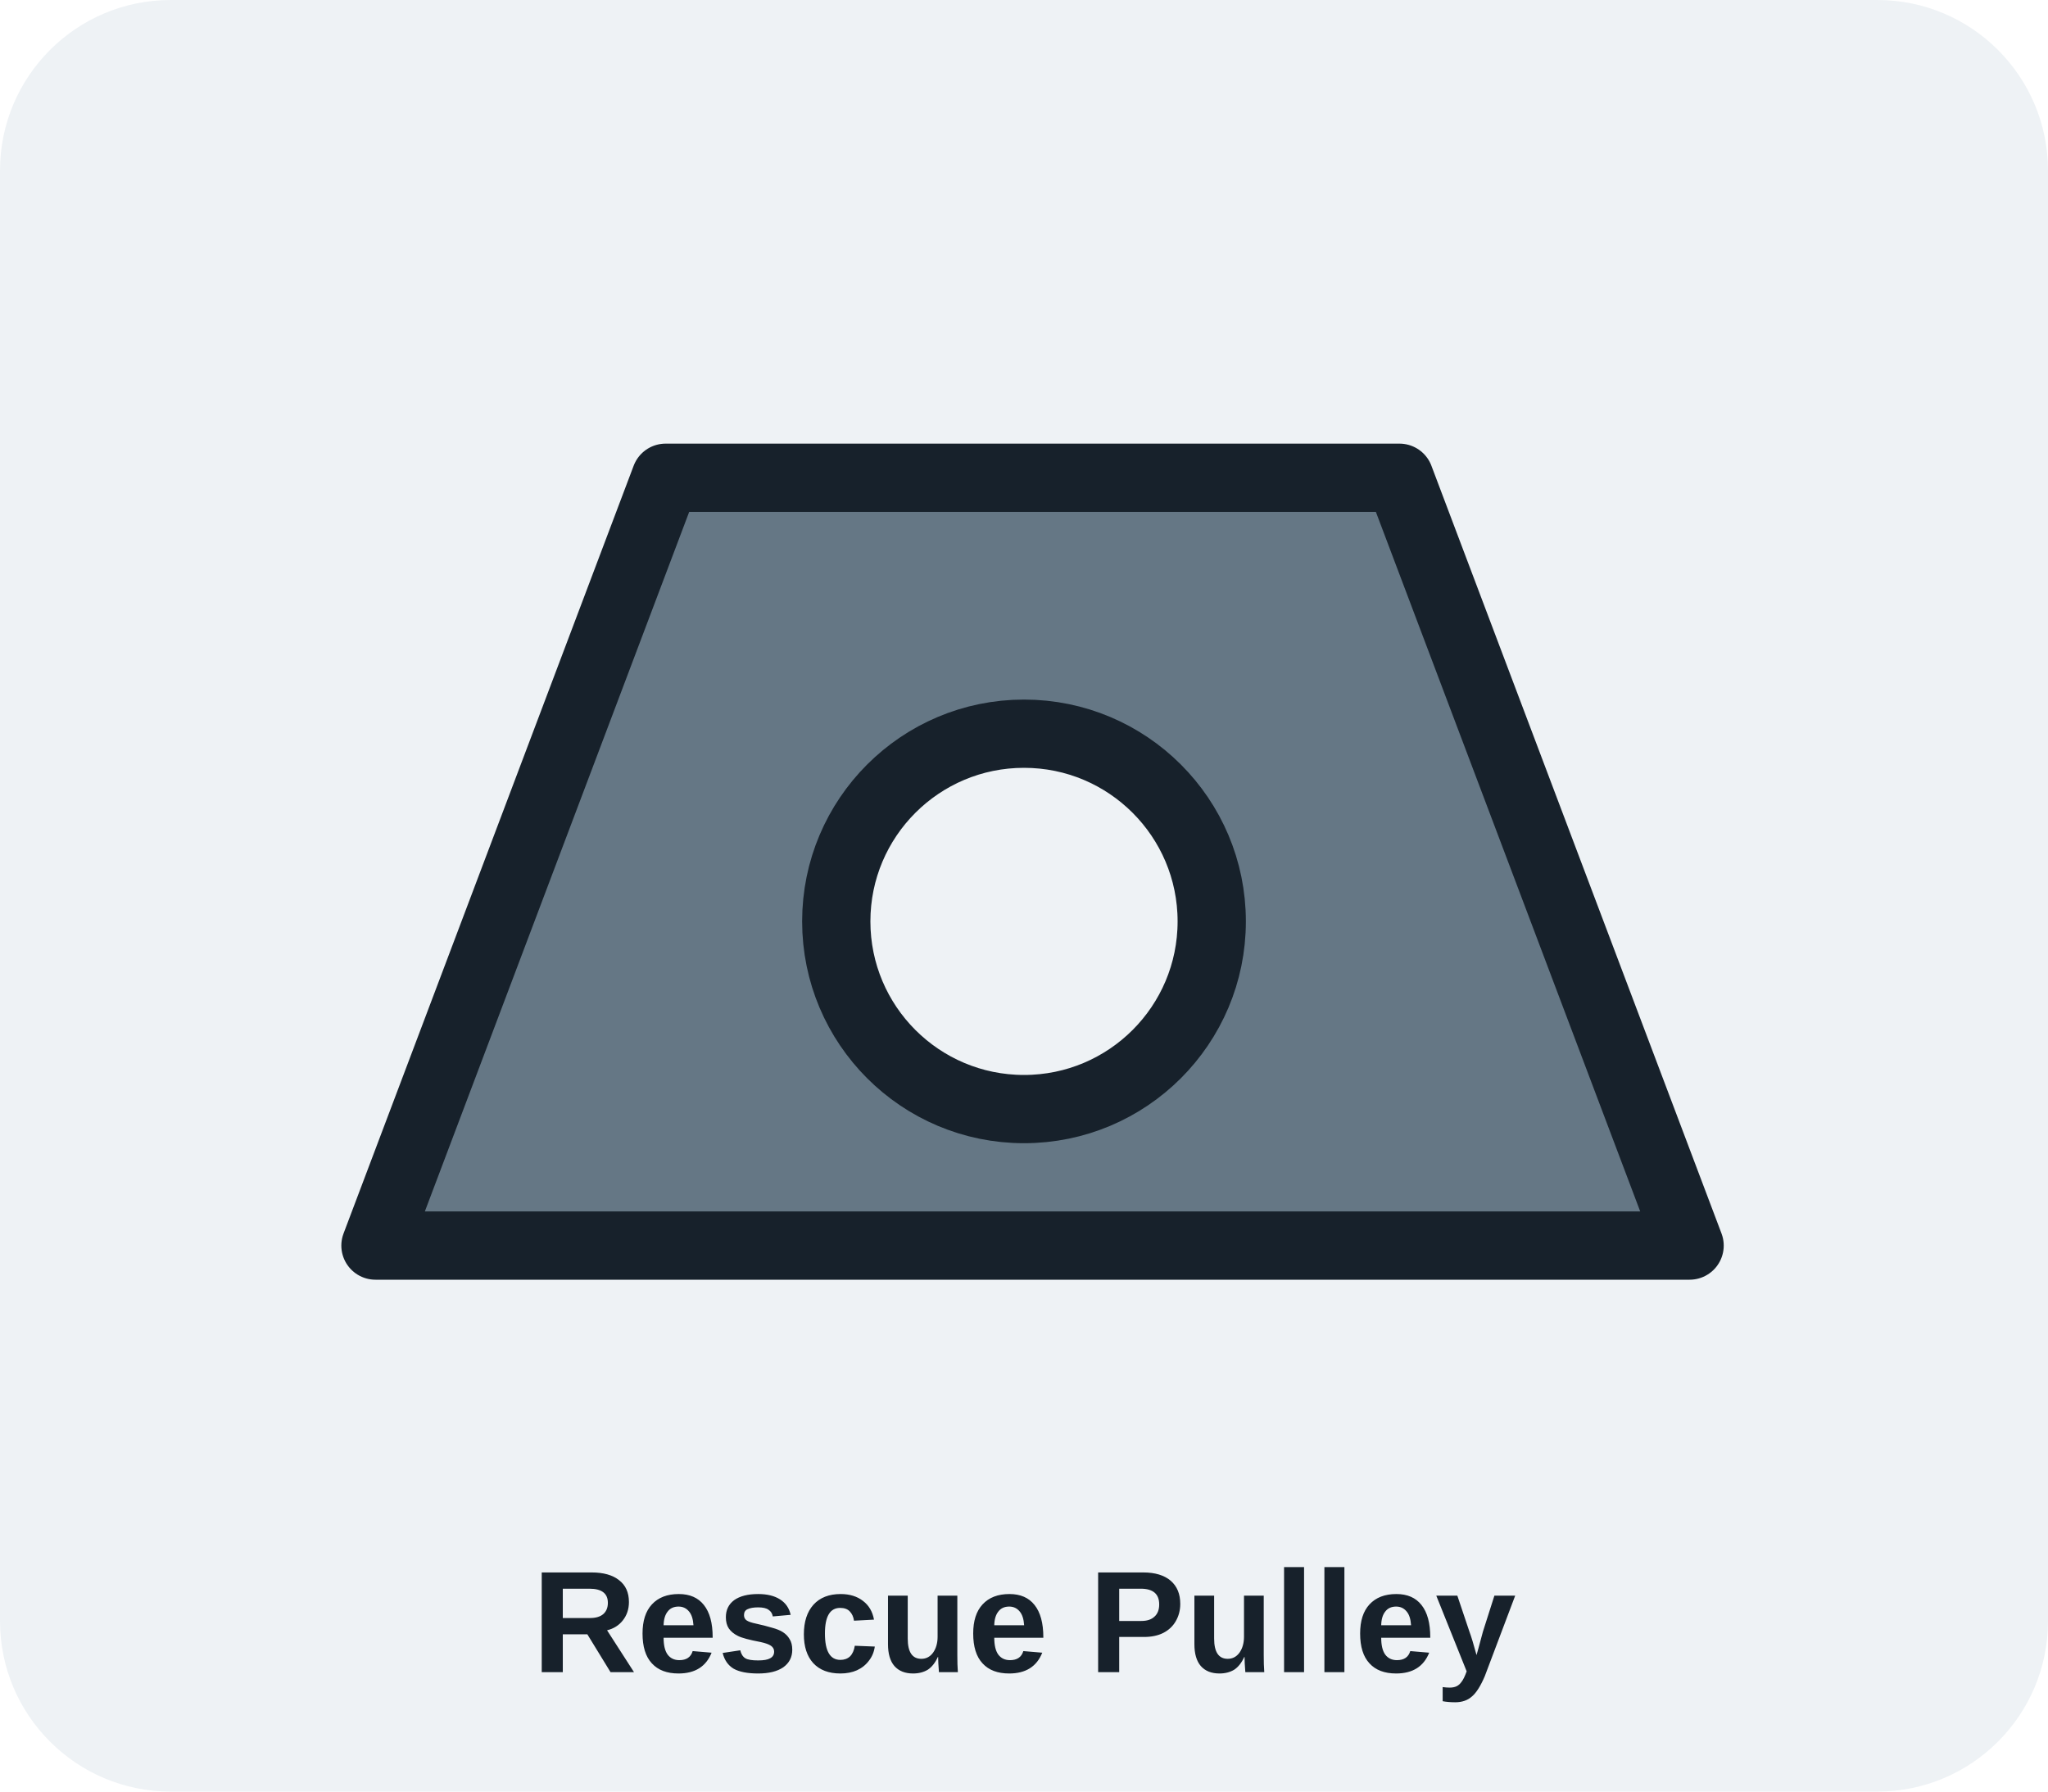
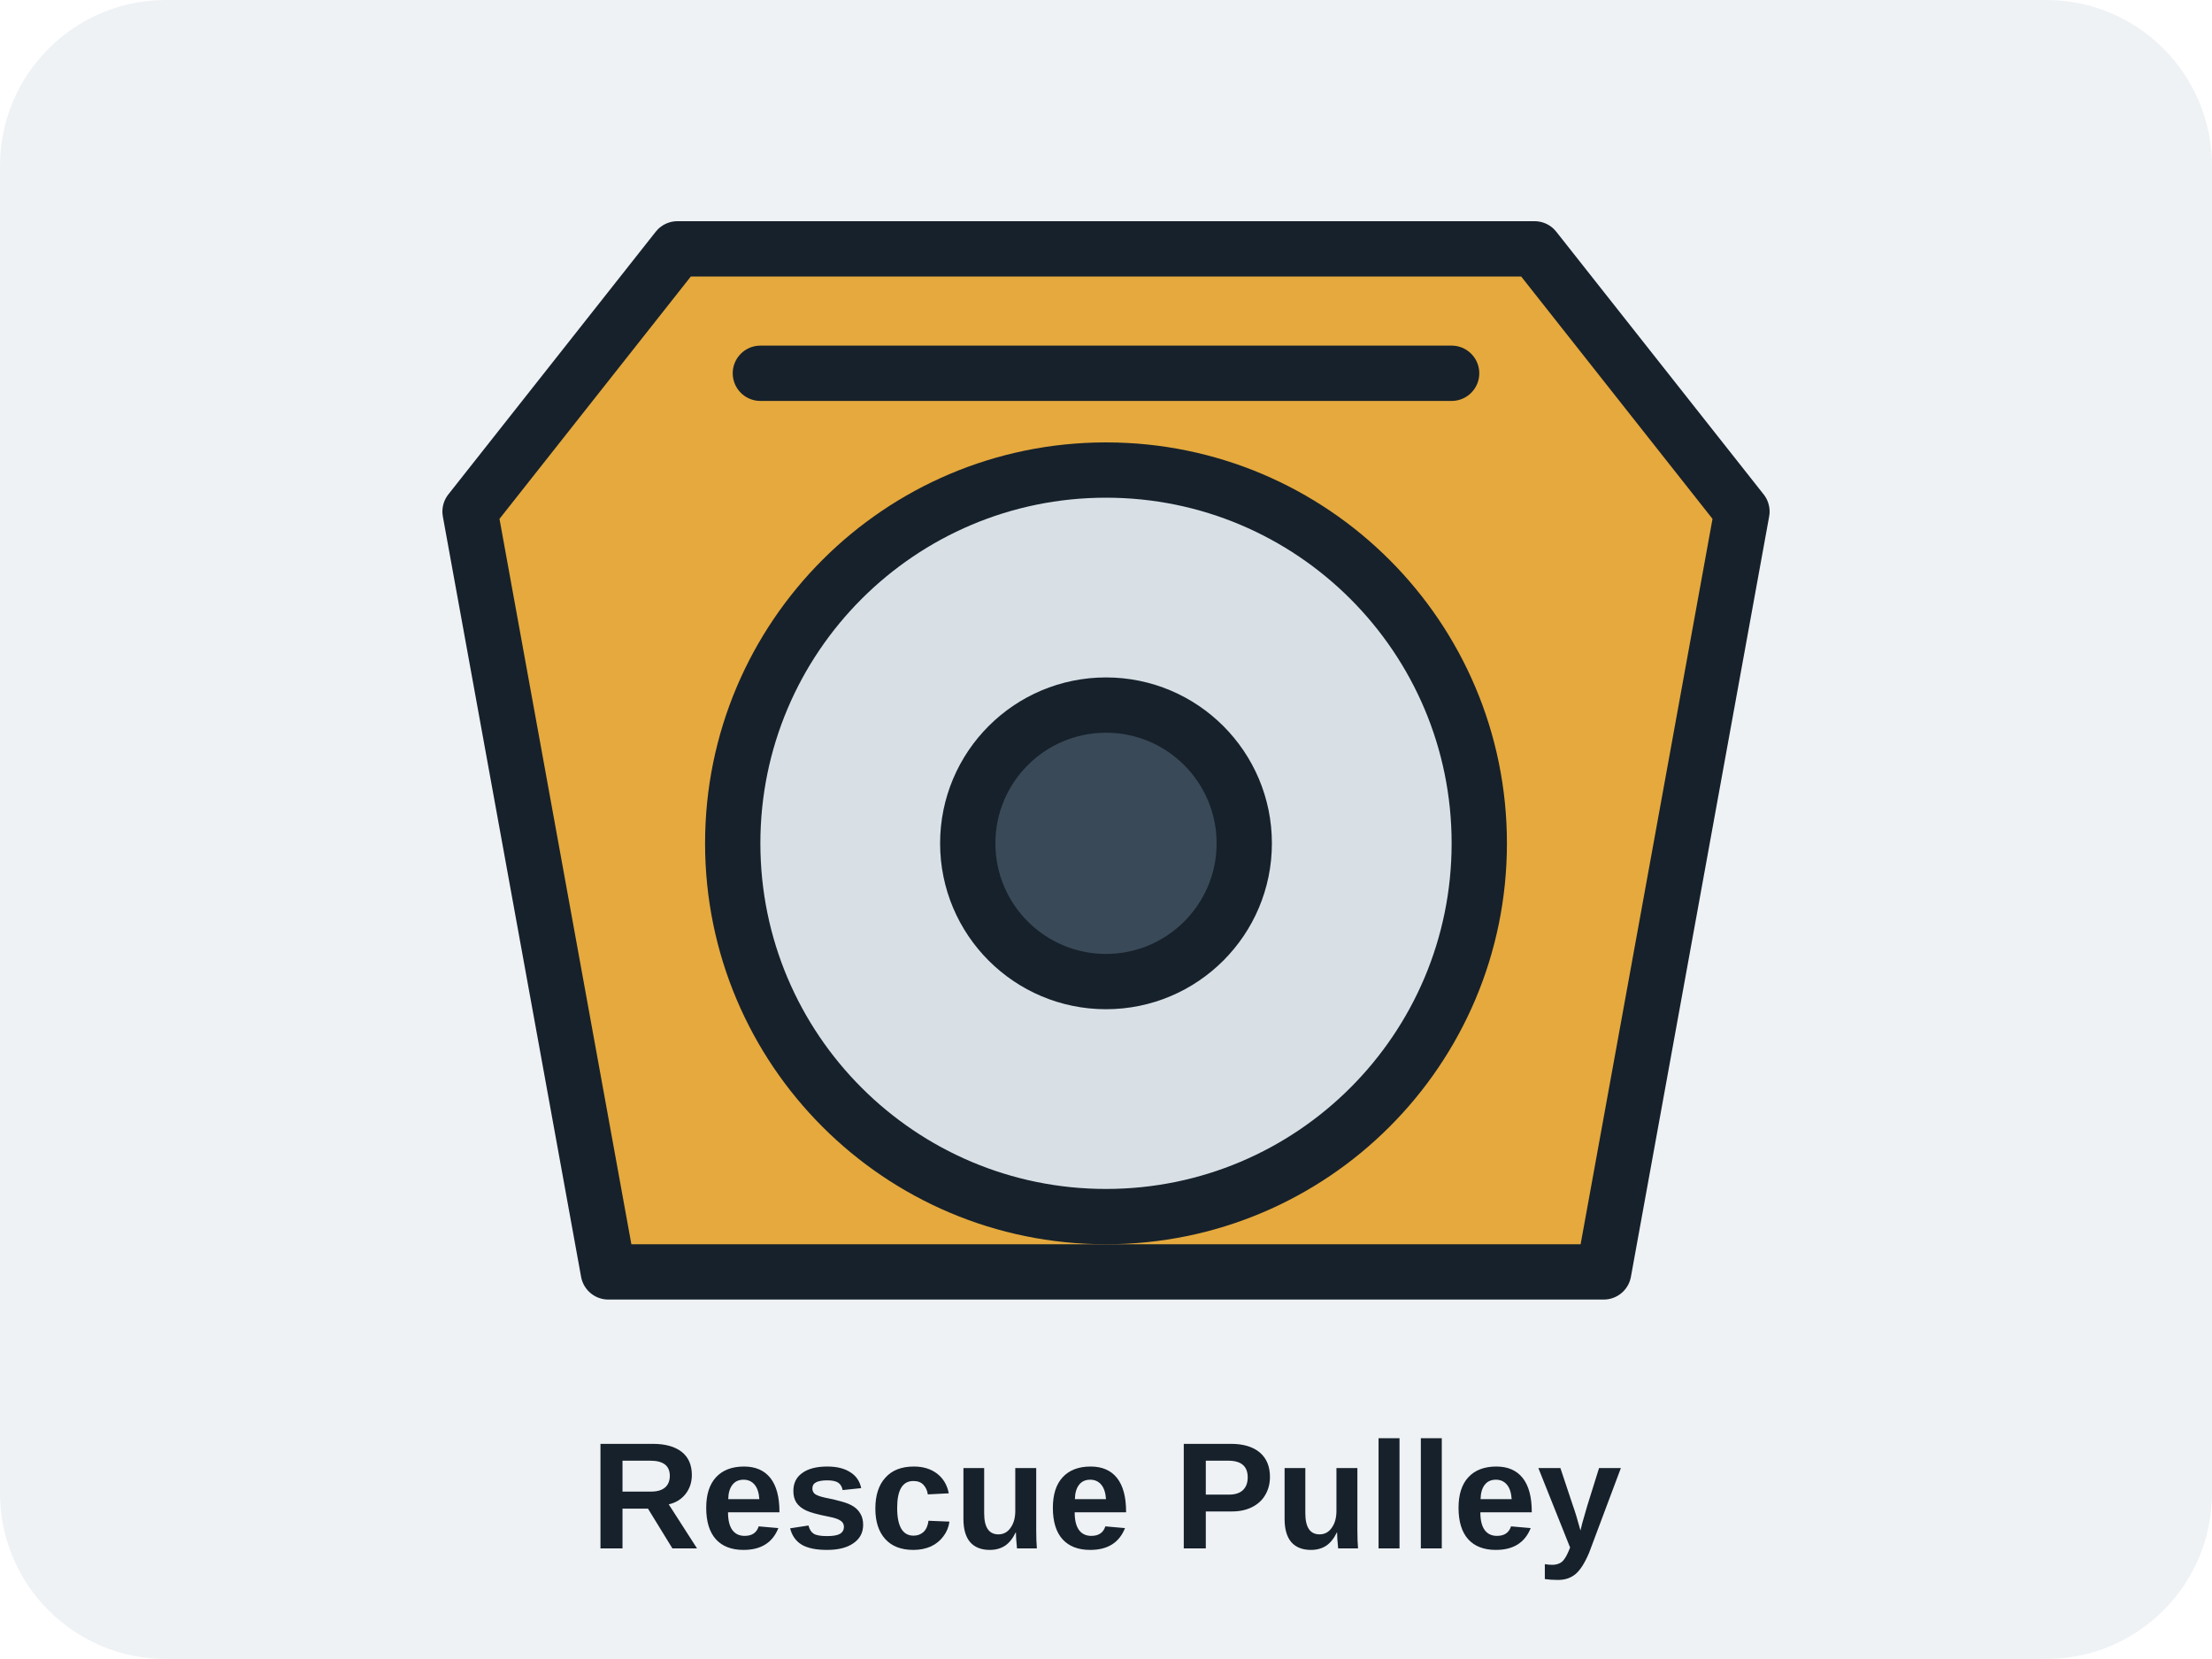
- <svg xmlns="http://www.w3.org/2000/svg" viewBox="0 0 120 105">
-   <rect width="120" height="105" rx="10" fill="#eef2f5" />
-   <g fill="#657785" stroke="#17212b" stroke-width="4" stroke-linecap="round" stroke-linejoin="round">
-     <path d="M22 73L39 28h43l17 45z" />
-     <circle cx="60" cy="54" r="11" fill="#eef2f5" />
+ <svg xmlns="http://www.w3.org/2000/svg" viewBox="0 0 160 120">
+   <rect width="160" height="120" rx="12" fill="#eef2f5" />
+   <g stroke="#17212b" stroke-width="4" stroke-linecap="round" stroke-linejoin="round">
+     <path d="M49 18h62l15 19-10 55H44L34 37z" fill="#e5a93d" />
+     <circle cx="80" cy="61" r="27" fill="#d8e0e6" />
+     <circle cx="80" cy="61" r="10" fill="#394957" />
+     <path d="M55 27h50" fill="none" />
  </g>
-   <text x="60" y="98" text-anchor="middle" font-family="Arial,sans-serif" font-size="8.5" font-weight="700" fill="#17212b">Rescue Pulley</text>
+   <text x="80" y="112" text-anchor="middle" font-family="Arial,sans-serif" font-size="11" font-weight="700" fill="#17212b">Rescue Pulley</text>
</svg>
